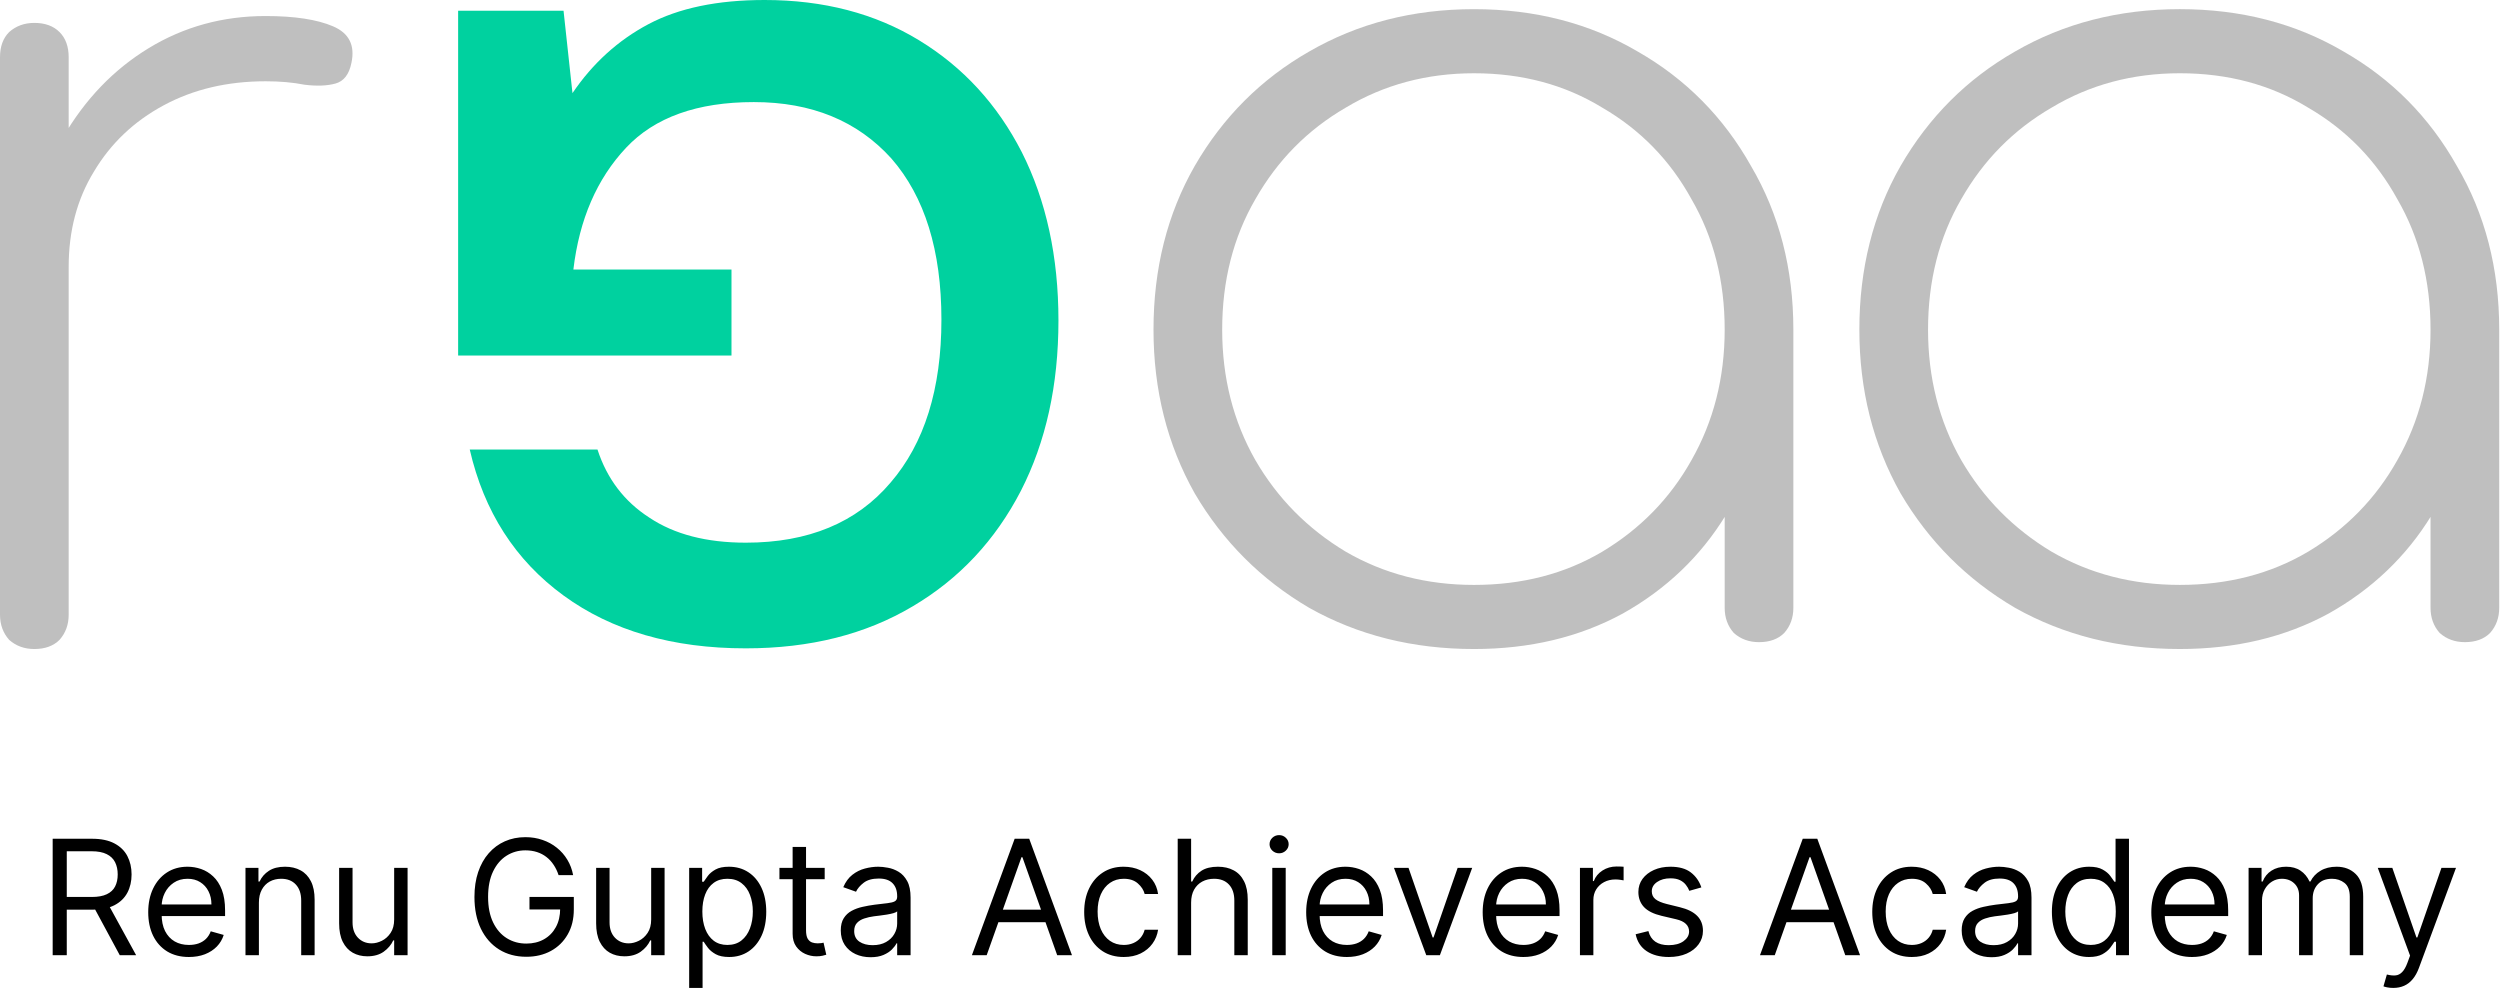
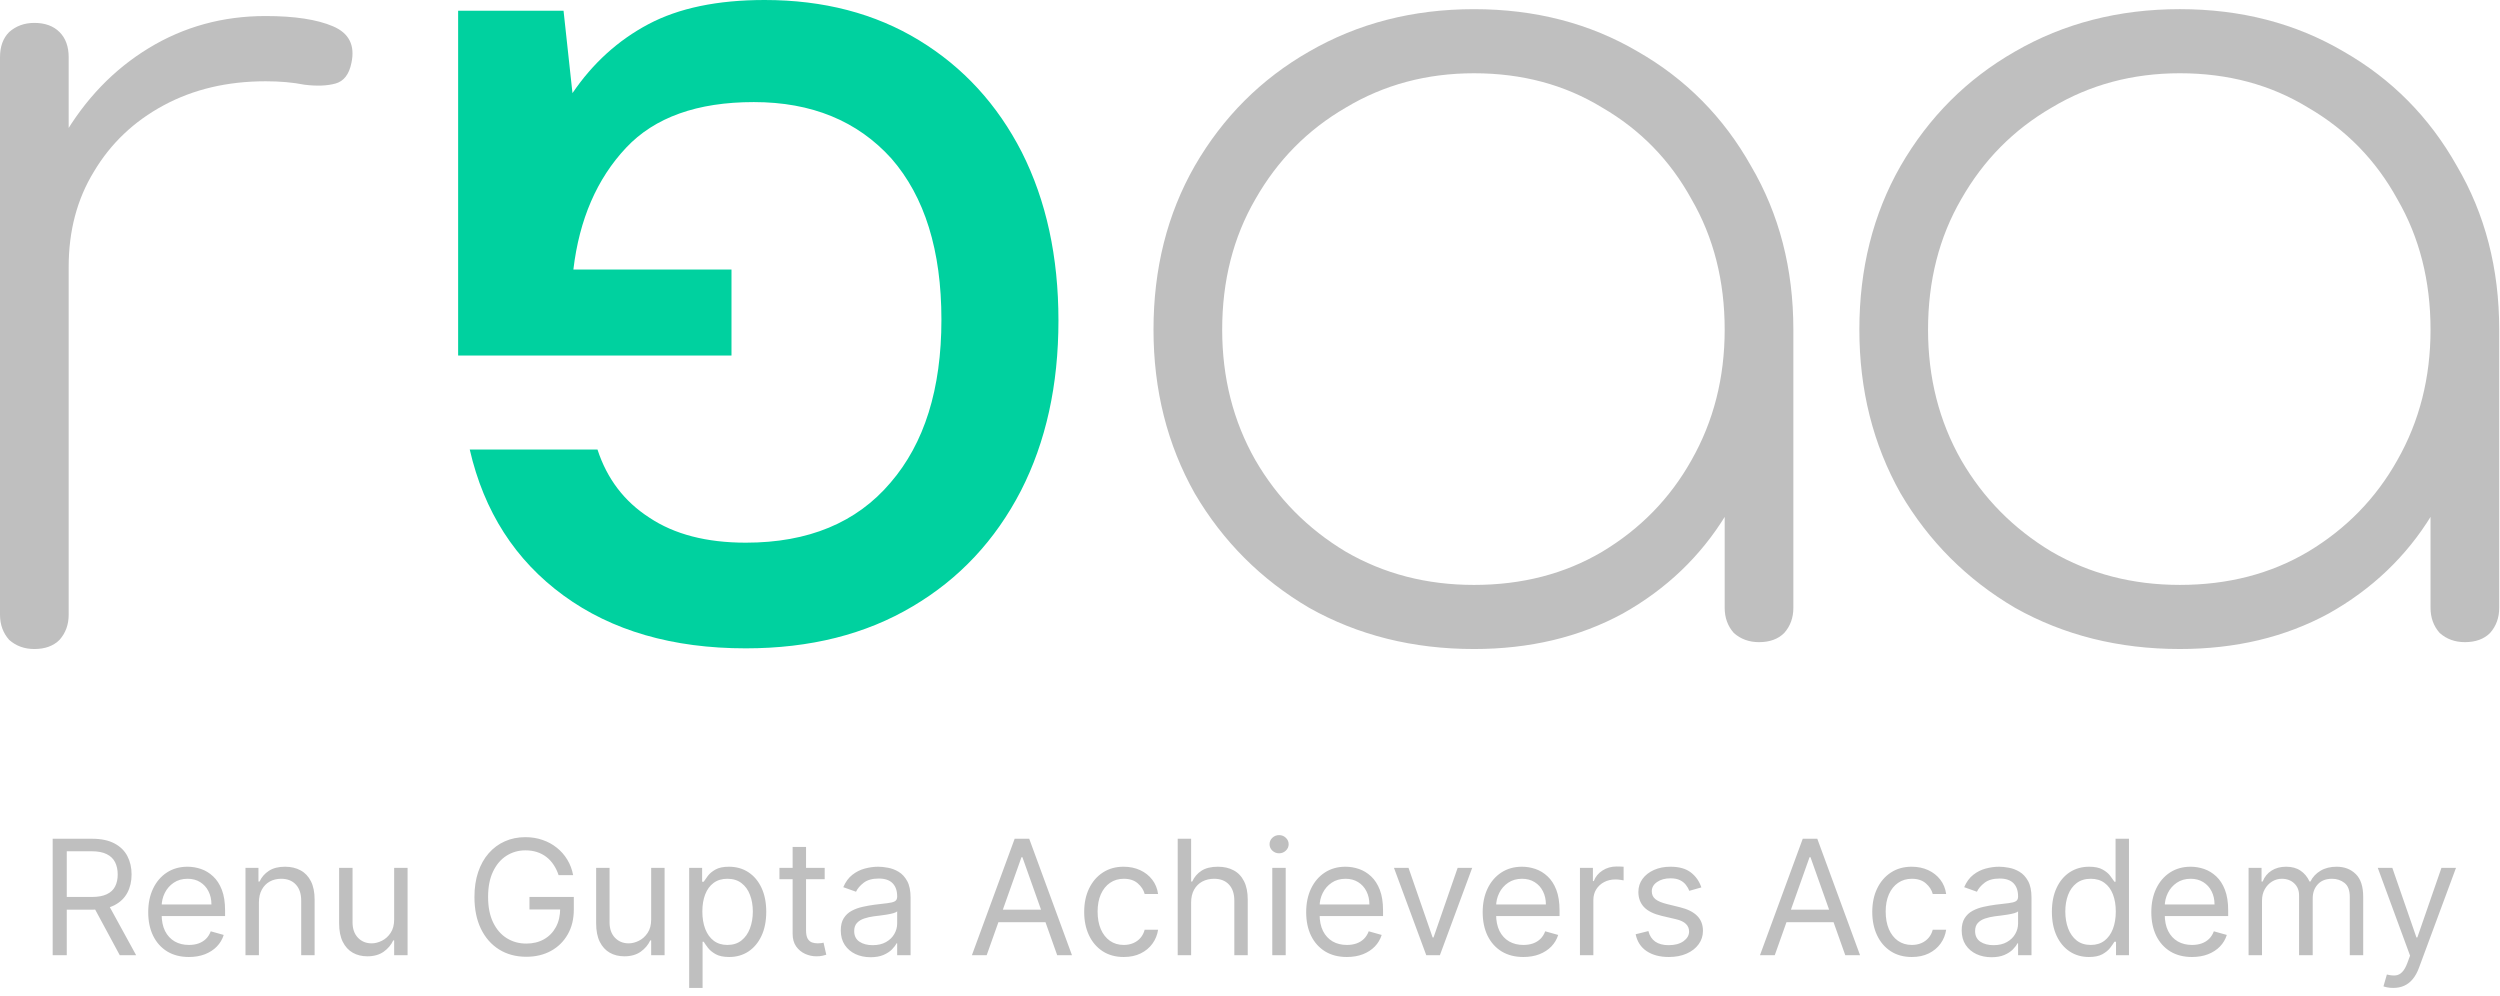
<svg xmlns="http://www.w3.org/2000/svg" width="937" height="373" viewBox="0 0 937 373" fill="none">
  <path d="M286.551 0C308.649 0 327.957 5.035 344.475 15.104C360.993 25.173 373.828 39.157 382.979 57.058C392.131 75.182 396.707 96.216 396.707 120.157C396.707 144.323 392.02 165.58 382.645 183.928C373.046 202.5 359.542 216.932 342.131 227.225C324.497 237.742 303.627 243 279.52 243C252.064 243 229.296 236.399 211.216 223.198C193.136 209.996 181.417 191.76 176.06 168.489H223.939C227.511 179.453 233.984 187.956 243.359 193.997C252.734 200.262 264.787 203.395 279.52 203.395C302.957 203.395 321.037 195.899 333.761 180.907C346.484 166.139 352.845 145.778 352.845 119.822C352.845 93.866 346.595 73.728 334.095 59.407C321.372 45.311 304.185 38.262 282.533 38.262C261.328 38.262 245.368 43.968 234.653 55.38C223.716 67.015 217.131 82.231 214.899 101.026H274.162V133.247H171.707V4.028H211.216L214.564 34.906C222.153 23.718 231.64 15.104 243.024 9.062C254.408 3.021 268.917 0 286.551 0Z" fill="#00D19F" />
  <path d="M552.457 243.253C529.576 243.253 508.984 238.105 490.679 227.809C472.661 217.227 458.36 202.926 447.778 184.908C437.482 166.603 432.333 146.154 432.333 123.559C432.333 100.678 437.482 80.229 447.778 62.21C458.36 43.906 472.661 29.605 490.679 19.309C508.984 8.727 529.576 3.436 552.457 3.436C575.338 3.436 595.787 8.727 613.806 19.309C631.824 29.605 645.982 43.906 656.278 62.21C666.86 80.229 672.151 100.678 672.151 123.559L661.426 140.72C661.426 160.168 656.564 177.615 646.84 193.059C637.401 208.503 624.531 220.802 608.229 229.954C591.926 238.82 573.336 243.253 552.457 243.253ZM552.457 219.229C570.475 219.229 586.492 215.082 600.506 206.787C614.807 198.207 625.961 186.767 633.969 172.466C642.264 157.88 646.411 141.578 646.411 123.559C646.411 105.254 642.264 88.952 633.969 74.652C625.961 60.065 614.807 48.625 600.506 40.331C586.492 31.75 570.475 27.46 552.457 27.46C534.724 27.46 518.708 31.75 504.408 40.331C490.107 48.625 478.81 60.065 470.516 74.652C462.221 88.952 458.074 105.254 458.074 123.559C458.074 141.578 462.221 157.88 470.516 172.466C478.81 186.767 490.107 198.207 504.408 206.787C518.708 215.082 534.724 219.229 552.457 219.229ZM659.281 240.679C655.563 240.679 652.417 239.535 649.843 237.247C647.555 234.673 646.411 231.527 646.411 227.809V149.3L654.562 123.559H672.151V227.809C672.151 231.527 671.007 234.673 668.719 237.247C666.431 239.535 663.285 240.679 659.281 240.679Z" fill="#BFBFBF" />
  <path d="M8.58 99.963C10.296 81.659 15.302 65.499 23.596 51.485C31.89 37.184 42.615 26.03 55.772 18.022C68.928 10.014 83.514 6.01 99.531 6.01C110.399 6.01 118.836 7.297 124.843 9.871C130.849 12.445 133.137 17.021 131.707 23.599C130.849 27.889 128.847 30.463 125.701 31.321C122.555 32.179 118.693 32.322 114.117 31.75C109.827 30.892 104.965 30.463 99.531 30.463C85.231 30.463 72.503 33.466 61.349 39.472C50.194 45.479 41.471 53.773 35.179 64.355C28.887 74.652 25.741 86.521 25.741 99.963H8.58ZM12.87 243.253C9.152 243.253 6.006 242.109 3.432 239.821C1.144 237.247 0 234.101 0 230.383V21.454C0 17.45 1.144 14.304 3.432 12.016C6.006 9.728 9.152 8.584 12.87 8.584C16.875 8.584 20.021 9.728 22.309 12.016C24.597 14.304 25.741 17.45 25.741 21.454V230.383C25.741 234.101 24.597 237.247 22.309 239.821C20.021 242.109 16.875 243.253 12.87 243.253Z" fill="#BFBFBF" />
  <path d="M817.013 243.25C794.132 243.25 773.54 238.102 755.235 227.806C737.217 217.223 722.917 202.923 712.334 184.904C702.038 166.6 696.89 146.15 696.89 123.556C696.89 100.675 702.038 80.225 712.334 62.207C722.917 43.902 737.217 29.602 755.235 19.306C773.54 8.723 794.132 3.432 817.013 3.432C839.893 3.432 860.343 8.723 878.362 19.306C896.38 29.602 910.537 43.902 920.833 62.207C931.416 80.225 936.707 100.675 936.707 123.556L925.982 140.716C925.982 160.165 921.12 177.611 911.395 193.056C901.957 208.5 889.087 220.798 872.784 229.951C856.482 238.817 837.891 243.25 817.013 243.25ZM817.013 219.225C835.031 219.225 851.048 215.078 865.062 206.784C879.362 198.204 890.517 186.763 898.525 172.463C906.819 157.877 910.966 141.574 910.966 123.556C910.966 105.251 906.819 88.949 898.525 74.648C890.517 60.062 879.362 48.621 865.062 40.327C851.048 31.747 835.031 27.457 817.013 27.457C799.28 27.457 783.264 31.747 768.964 40.327C754.663 48.621 743.366 60.062 735.072 74.648C726.778 88.949 722.631 105.251 722.631 123.556C722.631 141.574 726.778 157.877 735.072 172.463C743.366 186.763 754.663 198.204 768.964 206.784C783.264 215.078 799.28 219.225 817.013 219.225ZM923.837 240.676C920.119 240.676 916.973 239.532 914.398 237.244C912.11 234.67 910.966 231.524 910.966 227.806V149.296L919.117 123.556H936.707V227.806C936.707 231.524 935.563 234.67 933.275 237.244C930.987 239.532 927.841 240.676 923.837 240.676Z" fill="#BFBFBF" />
-   <path d="M19.741 358V314.364H34.485C37.895 314.364 40.693 314.946 42.88 316.111C45.068 317.261 46.687 318.845 47.738 320.862C48.789 322.879 49.315 325.173 49.315 327.744C49.315 330.315 48.789 332.595 47.738 334.584C46.687 336.572 45.075 338.135 42.902 339.271C40.728 340.393 37.951 340.955 34.571 340.955H22.639V336.182H34.4C36.73 336.182 38.605 335.841 40.025 335.159C41.46 334.477 42.497 333.511 43.136 332.261C43.789 330.997 44.116 329.491 44.116 327.744C44.116 325.997 43.789 324.47 43.136 323.163C42.483 321.857 41.439 320.848 40.004 320.138C38.569 319.413 36.673 319.051 34.315 319.051H25.025V358H19.741ZM40.281 338.398L51.02 358H44.883L34.315 338.398H40.281ZM70.808 358.682C67.655 358.682 64.935 357.986 62.648 356.594C60.375 355.188 58.621 353.227 57.385 350.713C56.163 348.185 55.553 345.244 55.553 341.892C55.553 338.54 56.163 335.585 57.385 333.028C58.621 330.457 60.34 328.455 62.541 327.02C64.757 325.571 67.342 324.847 70.297 324.847C72.001 324.847 73.685 325.131 75.347 325.699C77.008 326.267 78.521 327.19 79.885 328.469C81.249 329.733 82.335 331.409 83.145 333.497C83.954 335.585 84.359 338.156 84.359 341.21V343.341H59.132V338.994H79.246C79.246 337.148 78.876 335.5 78.138 334.051C77.413 332.602 76.376 331.459 75.027 330.621C73.692 329.783 72.115 329.364 70.297 329.364C68.294 329.364 66.561 329.861 65.098 330.855C63.649 331.835 62.534 333.114 61.753 334.69C60.972 336.267 60.581 337.957 60.581 339.761V342.659C60.581 345.131 61.007 347.226 61.859 348.945C62.726 350.649 63.926 351.949 65.46 352.844C66.994 353.724 68.777 354.165 70.808 354.165C72.129 354.165 73.322 353.98 74.388 353.611C75.467 353.227 76.398 352.659 77.179 351.906C77.96 351.139 78.564 350.187 78.99 349.051L83.848 350.415C83.337 352.062 82.477 353.511 81.27 354.761C80.062 355.997 78.571 356.963 76.796 357.659C75.02 358.341 73.024 358.682 70.808 358.682ZM97.037 338.312V358H92.008V325.273H96.867V330.386H97.293C98.06 328.724 99.224 327.389 100.787 326.381C102.349 325.358 104.366 324.847 106.838 324.847C109.054 324.847 110.993 325.301 112.655 326.21C114.317 327.105 115.609 328.469 116.533 330.301C117.456 332.119 117.918 334.42 117.918 337.205V358H112.889V337.545C112.889 334.974 112.222 332.972 110.886 331.537C109.551 330.088 107.719 329.364 105.389 329.364C103.784 329.364 102.349 329.712 101.085 330.408C99.835 331.104 98.848 332.119 98.124 333.455C97.399 334.79 97.037 336.409 97.037 338.312ZM147.731 344.619V325.273H152.76V358H147.731V352.46H147.39C146.623 354.122 145.43 355.536 143.811 356.7C142.191 357.851 140.146 358.426 137.674 358.426C135.629 358.426 133.811 357.979 132.22 357.084C130.629 356.175 129.379 354.811 128.47 352.993C127.561 351.161 127.106 348.852 127.106 346.068V325.273H132.135V345.727C132.135 348.114 132.802 350.017 134.137 351.438C135.487 352.858 137.206 353.568 139.294 353.568C140.544 353.568 141.815 353.249 143.108 352.609C144.414 351.97 145.508 350.99 146.389 349.669C147.284 348.348 147.731 346.665 147.731 344.619ZM209.356 328C208.887 326.565 208.269 325.28 207.502 324.143C206.749 322.993 205.847 322.013 204.796 321.203C203.759 320.393 202.58 319.776 201.259 319.349C199.938 318.923 198.489 318.71 196.913 318.71C194.327 318.71 191.977 319.378 189.86 320.713C187.744 322.048 186.06 324.016 184.81 326.615C183.56 329.214 182.935 332.403 182.935 336.182C182.935 339.96 183.567 343.149 184.832 345.749C186.096 348.348 187.808 350.315 189.967 351.651C192.126 352.986 194.555 353.653 197.254 353.653C199.754 353.653 201.955 353.121 203.859 352.055C205.776 350.976 207.268 349.456 208.333 347.496C209.413 345.521 209.952 343.199 209.952 340.528L211.572 340.869H198.447V336.182H215.066V340.869C215.066 344.463 214.299 347.588 212.765 350.244C211.245 352.901 209.143 354.96 206.458 356.423C203.788 357.872 200.719 358.597 197.254 358.597C193.39 358.597 189.995 357.688 187.069 355.869C184.157 354.051 181.884 351.466 180.251 348.114C178.631 344.761 177.822 340.784 177.822 336.182C177.822 332.73 178.283 329.626 179.207 326.871C180.144 324.101 181.465 321.743 183.17 319.797C184.874 317.851 186.891 316.359 189.221 315.322C191.55 314.286 194.114 313.767 196.913 313.767C199.214 313.767 201.359 314.115 203.347 314.811C205.35 315.493 207.133 316.466 208.695 317.73C210.272 318.98 211.586 320.479 212.637 322.226C213.688 323.959 214.413 325.884 214.81 328H209.356ZM244.059 344.619V325.273H249.088V358H244.059V352.46H243.718C242.951 354.122 241.758 355.536 240.139 356.7C238.52 357.851 236.474 358.426 234.002 358.426C231.957 358.426 230.139 357.979 228.548 357.084C226.957 356.175 225.707 354.811 224.798 352.993C223.889 351.161 223.434 348.852 223.434 346.068V325.273H228.463V345.727C228.463 348.114 229.13 350.017 230.466 351.438C231.815 352.858 233.534 353.568 235.622 353.568C236.872 353.568 238.143 353.249 239.436 352.609C240.743 351.97 241.836 350.99 242.717 349.669C243.612 348.348 244.059 346.665 244.059 344.619ZM258.298 370.273V325.273H263.156V330.472H263.752C264.121 329.903 264.633 329.179 265.286 328.298C265.954 327.403 266.906 326.608 268.141 325.912C269.391 325.202 271.082 324.847 273.212 324.847C275.968 324.847 278.397 325.536 280.499 326.913C282.602 328.291 284.242 330.244 285.421 332.773C286.6 335.301 287.19 338.284 287.19 341.722C287.19 345.188 286.6 348.192 285.421 350.734C284.242 353.263 282.609 355.223 280.521 356.615C278.433 357.993 276.025 358.682 273.298 358.682C271.195 358.682 269.512 358.334 268.248 357.638C266.984 356.928 266.011 356.125 265.329 355.23C264.647 354.321 264.121 353.568 263.752 352.972H263.326V370.273H258.298ZM263.241 341.636C263.241 344.108 263.603 346.288 264.327 348.178C265.052 350.053 266.11 351.523 267.502 352.588C268.894 353.639 270.599 354.165 272.616 354.165C274.718 354.165 276.472 353.611 277.879 352.503C279.299 351.381 280.364 349.875 281.075 347.986C281.799 346.082 282.161 343.966 282.161 341.636C282.161 339.335 281.806 337.261 281.096 335.415C280.4 333.554 279.342 332.084 277.921 331.004C276.515 329.911 274.746 329.364 272.616 329.364C270.57 329.364 268.852 329.882 267.46 330.919C266.067 331.942 265.016 333.376 264.306 335.223C263.596 337.055 263.241 339.193 263.241 341.636ZM309.093 325.273V329.534H292.133V325.273H309.093ZM297.076 317.432H302.104V348.625C302.104 350.045 302.31 351.111 302.722 351.821C303.148 352.517 303.688 352.986 304.342 353.227C305.009 353.455 305.712 353.568 306.451 353.568C307.005 353.568 307.46 353.54 307.815 353.483C308.17 353.412 308.454 353.355 308.667 353.312L309.69 357.83C309.349 357.957 308.873 358.085 308.262 358.213C307.651 358.355 306.877 358.426 305.94 358.426C304.519 358.426 303.127 358.121 301.763 357.51C300.414 356.899 299.292 355.969 298.397 354.719C297.516 353.469 297.076 351.892 297.076 349.989V317.432ZM326.288 358.767C324.214 358.767 322.332 358.376 320.641 357.595C318.951 356.8 317.609 355.656 316.614 354.165C315.62 352.659 315.123 350.841 315.123 348.71C315.123 346.835 315.492 345.315 316.231 344.151C316.969 342.972 317.957 342.048 319.192 341.381C320.428 340.713 321.792 340.216 323.283 339.889C324.789 339.548 326.302 339.278 327.822 339.08C329.81 338.824 331.423 338.632 332.658 338.504C333.908 338.362 334.817 338.128 335.386 337.801C335.968 337.474 336.259 336.906 336.259 336.097V335.926C336.259 333.824 335.684 332.19 334.533 331.026C333.397 329.861 331.671 329.278 329.356 329.278C326.955 329.278 325.073 329.804 323.71 330.855C322.346 331.906 321.387 333.028 320.833 334.222L316.06 332.517C316.913 330.528 318.049 328.98 319.469 327.872C320.904 326.75 322.467 325.969 324.157 325.528C325.862 325.074 327.538 324.847 329.185 324.847C330.237 324.847 331.444 324.974 332.808 325.23C334.185 325.472 335.513 325.976 336.792 326.743C338.085 327.51 339.157 328.668 340.009 330.216C340.862 331.764 341.288 333.838 341.288 336.438V358H336.259V353.568H336.004C335.663 354.278 335.094 355.038 334.299 355.848C333.504 356.658 332.445 357.347 331.124 357.915C329.803 358.483 328.191 358.767 326.288 358.767ZM327.055 354.25C329.043 354.25 330.719 353.859 332.083 353.078C333.461 352.297 334.498 351.288 335.194 350.053C335.904 348.817 336.259 347.517 336.259 346.153V341.551C336.046 341.807 335.577 342.041 334.853 342.254C334.143 342.453 333.319 342.631 332.381 342.787C331.458 342.929 330.556 343.057 329.675 343.17C328.809 343.27 328.106 343.355 327.566 343.426C326.259 343.597 325.038 343.874 323.901 344.257C322.779 344.626 321.87 345.187 321.174 345.94C320.492 346.679 320.151 347.687 320.151 348.966C320.151 350.713 320.798 352.034 322.09 352.929C323.397 353.81 325.052 354.25 327.055 354.25ZM369.812 358H364.272L380.295 314.364H385.75L401.772 358H396.233L383.193 321.267H382.852L369.812 358ZM371.858 340.955H394.187V345.642H371.858V340.955ZM421.183 358.682C418.115 358.682 415.473 357.957 413.257 356.509C411.041 355.06 409.336 353.064 408.143 350.521C406.95 347.979 406.353 345.074 406.353 341.807C406.353 338.483 406.964 335.55 408.186 333.007C409.422 330.45 411.14 328.455 413.342 327.02C415.558 325.571 418.143 324.847 421.098 324.847C423.399 324.847 425.473 325.273 427.319 326.125C429.166 326.977 430.679 328.17 431.858 329.705C433.037 331.239 433.768 333.028 434.052 335.074H429.024C428.64 333.582 427.788 332.261 426.467 331.111C425.16 329.946 423.399 329.364 421.183 329.364C419.223 329.364 417.504 329.875 416.027 330.898C414.564 331.906 413.42 333.334 412.596 335.18C411.787 337.013 411.382 339.165 411.382 341.636C411.382 344.165 411.779 346.366 412.575 348.241C413.385 350.116 414.521 351.572 415.984 352.609C417.461 353.646 419.194 354.165 421.183 354.165C422.49 354.165 423.676 353.938 424.741 353.483C425.806 353.028 426.708 352.375 427.447 351.523C428.186 350.67 428.711 349.648 429.024 348.455H434.052C433.768 350.386 433.065 352.126 431.943 353.675C430.835 355.209 429.365 356.43 427.532 357.339C425.714 358.234 423.598 358.682 421.183 358.682ZM446.431 338.312V358H441.403V314.364H446.431V330.386H446.858C447.625 328.696 448.775 327.354 450.309 326.359C451.858 325.351 453.917 324.847 456.488 324.847C458.718 324.847 460.672 325.294 462.348 326.189C464.024 327.07 465.324 328.426 466.247 330.259C467.184 332.077 467.653 334.392 467.653 337.205V358H462.625V337.545C462.625 334.946 461.95 332.936 460.6 331.516C459.265 330.081 457.412 329.364 455.039 329.364C453.392 329.364 451.914 329.712 450.608 330.408C449.315 331.104 448.292 332.119 447.539 333.455C446.801 334.79 446.431 336.409 446.431 338.312ZM476.852 358V325.273H481.881V358H476.852ZM479.409 319.818C478.429 319.818 477.584 319.484 476.874 318.817C476.178 318.149 475.83 317.347 475.83 316.409C475.83 315.472 476.178 314.669 476.874 314.001C477.584 313.334 478.429 313 479.409 313C480.389 313 481.227 313.334 481.923 314.001C482.634 314.669 482.989 315.472 482.989 316.409C482.989 317.347 482.634 318.149 481.923 318.817C481.227 319.484 480.389 319.818 479.409 319.818ZM504.812 358.682C501.659 358.682 498.939 357.986 496.652 356.594C494.379 355.188 492.625 353.227 491.389 350.713C490.167 348.185 489.556 345.244 489.556 341.892C489.556 338.54 490.167 335.585 491.389 333.028C492.625 330.457 494.343 328.455 496.545 327.02C498.761 325.571 501.346 324.847 504.301 324.847C506.005 324.847 507.689 325.131 509.35 325.699C511.012 326.267 512.525 327.19 513.889 328.469C515.252 329.733 516.339 331.409 517.149 333.497C517.958 335.585 518.363 338.156 518.363 341.21V343.341H493.136V338.994H513.25C513.25 337.148 512.88 335.5 512.142 334.051C511.417 332.602 510.38 331.459 509.031 330.621C507.696 329.783 506.119 329.364 504.301 329.364C502.298 329.364 500.565 329.861 499.102 330.855C497.653 331.835 496.538 333.114 495.757 334.69C494.975 336.267 494.585 337.957 494.585 339.761V342.659C494.585 345.131 495.011 347.226 495.863 348.945C496.73 350.649 497.93 351.949 499.464 352.844C500.998 353.724 502.781 354.165 504.812 354.165C506.133 354.165 507.326 353.98 508.392 353.611C509.471 353.227 510.402 352.659 511.183 351.906C511.964 351.139 512.568 350.187 512.994 349.051L517.852 350.415C517.341 352.062 516.481 353.511 515.274 354.761C514.066 355.997 512.575 356.963 510.799 357.659C509.024 358.341 507.028 358.682 504.812 358.682ZM551.778 325.273L539.675 358H534.562L522.46 325.273H527.914L536.948 351.352H537.289L546.323 325.273H551.778ZM570.964 358.682C567.811 358.682 565.091 357.986 562.804 356.594C560.531 355.188 558.777 353.227 557.541 350.713C556.32 348.185 555.709 345.244 555.709 341.892C555.709 338.54 556.32 335.585 557.541 333.028C558.777 330.457 560.496 328.455 562.697 327.02C564.913 325.571 567.499 324.847 570.453 324.847C572.158 324.847 573.841 325.131 575.503 325.699C577.165 326.267 578.678 327.19 580.041 328.469C581.405 329.733 582.491 331.409 583.301 333.497C584.111 335.585 584.516 338.156 584.516 341.21V343.341H559.288V338.994H579.402C579.402 337.148 579.033 335.5 578.294 334.051C577.57 332.602 576.533 331.459 575.183 330.621C573.848 329.783 572.271 329.364 570.453 329.364C568.45 329.364 566.717 329.861 565.254 330.855C563.805 331.835 562.69 333.114 561.909 334.69C561.128 336.267 560.737 337.957 560.737 339.761V342.659C560.737 345.131 561.163 347.226 562.016 348.945C562.882 350.649 564.082 351.949 565.616 352.844C567.151 353.724 568.933 354.165 570.964 354.165C572.286 354.165 573.479 353.98 574.544 353.611C575.624 353.227 576.554 352.659 577.335 351.906C578.116 351.139 578.72 350.187 579.146 349.051L584.004 350.415C583.493 352.062 582.634 353.511 581.426 354.761C580.219 355.997 578.727 356.963 576.952 357.659C575.176 358.341 573.18 358.682 570.964 358.682ZM592.165 358V325.273H597.023V330.216H597.364C597.96 328.597 599.04 327.283 600.602 326.274C602.165 325.266 603.926 324.761 605.886 324.761C606.256 324.761 606.717 324.768 607.271 324.783C607.825 324.797 608.244 324.818 608.528 324.847V329.96C608.358 329.918 607.967 329.854 607.357 329.768C606.76 329.669 606.128 329.619 605.46 329.619C603.869 329.619 602.449 329.953 601.199 330.621C599.963 331.274 598.983 332.183 598.259 333.348C597.548 334.499 597.193 335.812 597.193 337.29V358H592.165ZM637.671 332.602L633.154 333.881C632.87 333.128 632.451 332.396 631.897 331.686C631.357 330.962 630.618 330.365 629.681 329.896C628.743 329.428 627.543 329.193 626.08 329.193C624.077 329.193 622.408 329.655 621.073 330.578C619.752 331.487 619.091 332.645 619.091 334.051C619.091 335.301 619.546 336.288 620.455 337.013C621.364 337.737 622.784 338.341 624.716 338.824L629.574 340.017C632.5 340.727 634.681 341.814 636.115 343.277C637.55 344.726 638.267 346.594 638.267 348.881C638.267 350.756 637.728 352.432 636.648 353.909C635.583 355.386 634.091 356.551 632.174 357.403C630.256 358.256 628.026 358.682 625.483 358.682C622.145 358.682 619.382 357.957 617.195 356.509C615.007 355.06 613.623 352.943 613.04 350.159L617.813 348.966C618.267 350.727 619.127 352.048 620.391 352.929C621.669 353.81 623.338 354.25 625.398 354.25C627.742 354.25 629.603 353.753 630.98 352.759C632.373 351.75 633.069 350.543 633.069 349.136C633.069 348 632.671 347.048 631.875 346.281C631.08 345.5 629.858 344.918 628.211 344.534L622.756 343.256C619.759 342.545 617.557 341.445 616.151 339.953C614.759 338.447 614.063 336.565 614.063 334.307C614.063 332.46 614.581 330.827 615.618 329.406C616.669 327.986 618.097 326.871 619.901 326.061C621.719 325.251 623.779 324.847 626.08 324.847C629.319 324.847 631.861 325.557 633.708 326.977C635.569 328.398 636.89 330.273 637.671 332.602ZM665.183 358H659.643L675.666 314.364H681.121L697.143 358H691.604L678.564 321.267H678.223L665.183 358ZM667.229 340.955H689.558V345.642H667.229V340.955ZM716.554 358.682C713.486 358.682 710.844 357.957 708.628 356.509C706.412 355.06 704.707 353.064 703.514 350.521C702.321 347.979 701.724 345.074 701.724 341.807C701.724 338.483 702.335 335.55 703.557 333.007C704.793 330.45 706.511 328.455 708.713 327.02C710.929 325.571 713.514 324.847 716.469 324.847C718.77 324.847 720.844 325.273 722.69 326.125C724.537 326.977 726.05 328.17 727.229 329.705C728.408 331.239 729.139 333.028 729.423 335.074H724.395C724.011 333.582 723.159 332.261 721.838 331.111C720.531 329.946 718.77 329.364 716.554 329.364C714.594 329.364 712.875 329.875 711.398 330.898C709.935 331.906 708.791 333.334 707.967 335.18C707.158 337.013 706.753 339.165 706.753 341.636C706.753 344.165 707.151 346.366 707.946 348.241C708.756 350.116 709.892 351.572 711.355 352.609C712.832 353.646 714.565 354.165 716.554 354.165C717.861 354.165 719.047 353.938 720.112 353.483C721.178 353.028 722.08 352.375 722.818 351.523C723.557 350.67 724.082 349.648 724.395 348.455H729.423C729.139 350.386 728.436 352.126 727.314 353.675C726.206 355.209 724.736 356.43 722.903 357.339C721.085 358.234 718.969 358.682 716.554 358.682ZM746.405 358.767C744.331 358.767 742.449 358.376 740.759 357.595C739.068 356.8 737.726 355.656 736.732 354.165C735.737 352.659 735.24 350.841 735.24 348.71C735.24 346.835 735.609 345.315 736.348 344.151C737.087 342.972 738.074 342.048 739.31 341.381C740.545 340.713 741.909 340.216 743.401 339.889C744.906 339.548 746.419 339.278 747.939 339.08C749.928 338.824 751.54 338.632 752.776 338.504C754.026 338.362 754.935 338.128 755.503 337.801C756.085 337.474 756.376 336.906 756.376 336.097V335.926C756.376 333.824 755.801 332.19 754.651 331.026C753.514 329.861 751.788 329.278 749.473 329.278C747.072 329.278 745.19 329.804 743.827 330.855C742.463 331.906 741.504 333.028 740.95 334.222L736.178 332.517C737.03 330.528 738.166 328.98 739.587 327.872C741.021 326.75 742.584 325.969 744.274 325.528C745.979 325.074 747.655 324.847 749.303 324.847C750.354 324.847 751.561 324.974 752.925 325.23C754.303 325.472 755.631 325.976 756.909 326.743C758.202 327.51 759.274 328.668 760.126 330.216C760.979 331.764 761.405 333.838 761.405 336.438V358H756.376V353.568H756.121C755.78 354.278 755.212 355.038 754.416 355.848C753.621 356.658 752.563 357.347 751.241 357.915C749.92 358.483 748.308 358.767 746.405 358.767ZM747.172 354.25C749.161 354.25 750.837 353.859 752.2 353.078C753.578 352.297 754.615 351.288 755.311 350.053C756.021 348.817 756.376 347.517 756.376 346.153V341.551C756.163 341.807 755.695 342.041 754.97 342.254C754.26 342.453 753.436 342.631 752.499 342.787C751.575 342.929 750.673 343.057 749.793 343.17C748.926 343.27 748.223 343.355 747.683 343.426C746.376 343.597 745.155 343.874 744.018 344.257C742.896 344.626 741.987 345.187 741.291 345.94C740.609 346.679 740.268 347.687 740.268 348.966C740.268 350.713 740.915 352.034 742.207 352.929C743.514 353.81 745.169 354.25 747.172 354.25ZM782.941 358.682C780.213 358.682 777.806 357.993 775.718 356.615C773.63 355.223 771.996 353.263 770.817 350.734C769.638 348.192 769.049 345.188 769.049 341.722C769.049 338.284 769.638 335.301 770.817 332.773C771.996 330.244 773.637 328.291 775.739 326.913C777.841 325.536 780.27 324.847 783.026 324.847C785.157 324.847 786.84 325.202 788.076 325.912C789.326 326.608 790.277 327.403 790.931 328.298C791.598 329.179 792.117 329.903 792.486 330.472H792.912V314.364H797.941V358H793.083V352.972H792.486C792.117 353.568 791.591 354.321 790.909 355.23C790.228 356.125 789.255 356.928 787.99 357.638C786.726 358.334 785.043 358.682 782.941 358.682ZM783.623 354.165C785.64 354.165 787.344 353.639 788.736 352.588C790.128 351.523 791.186 350.053 791.911 348.178C792.635 346.288 792.998 344.108 792.998 341.636C792.998 339.193 792.642 337.055 791.932 335.223C791.222 333.376 790.171 331.942 788.779 330.919C787.387 329.882 785.668 329.364 783.623 329.364C781.492 329.364 779.716 329.911 778.296 331.004C776.89 332.084 775.831 333.554 775.121 335.415C774.425 337.261 774.077 339.335 774.077 341.636C774.077 343.966 774.432 346.082 775.142 347.986C775.867 349.875 776.932 351.381 778.338 352.503C779.759 353.611 781.52 354.165 783.623 354.165ZM821.57 358.682C818.417 358.682 815.696 357.986 813.409 356.594C811.137 355.188 809.382 353.227 808.147 350.713C806.925 348.185 806.314 345.244 806.314 341.892C806.314 338.54 806.925 335.585 808.147 333.028C809.382 330.457 811.101 328.455 813.303 327.02C815.519 325.571 818.104 324.847 821.059 324.847C822.763 324.847 824.446 325.131 826.108 325.699C827.77 326.267 829.283 327.19 830.647 328.469C832.01 329.733 833.097 331.409 833.907 333.497C834.716 335.585 835.121 338.156 835.121 341.21V343.341H809.894V338.994H830.007C830.007 337.148 829.638 335.5 828.9 334.051C828.175 332.602 827.138 331.459 825.789 330.621C824.453 329.783 822.877 329.364 821.059 329.364C819.056 329.364 817.323 329.861 815.86 330.855C814.411 331.835 813.296 333.114 812.515 334.69C811.733 336.267 811.343 337.957 811.343 339.761V342.659C811.343 345.131 811.769 347.226 812.621 348.945C813.488 350.649 814.688 351.949 816.222 352.844C817.756 353.724 819.539 354.165 821.57 354.165C822.891 354.165 824.084 353.98 825.15 353.611C826.229 353.227 827.159 352.659 827.941 351.906C828.722 351.139 829.326 350.187 829.752 349.051L834.61 350.415C834.098 352.062 833.239 353.511 832.032 354.761C830.824 355.997 829.333 356.963 827.557 357.659C825.782 358.341 823.786 358.682 821.57 358.682ZM842.77 358V325.273H847.628V330.386H848.054C848.736 328.639 849.837 327.283 851.357 326.317C852.877 325.337 854.702 324.847 856.833 324.847C858.992 324.847 860.789 325.337 862.223 326.317C863.672 327.283 864.801 328.639 865.611 330.386H865.952C866.79 328.696 868.047 327.354 869.723 326.359C871.4 325.351 873.409 324.847 875.753 324.847C878.679 324.847 881.073 325.763 882.934 327.595C884.794 329.413 885.725 332.247 885.725 336.097V358H880.696V336.097C880.696 333.682 880.036 331.956 878.715 330.919C877.394 329.882 875.838 329.364 874.049 329.364C871.748 329.364 869.965 330.06 868.701 331.452C867.436 332.83 866.804 334.577 866.804 336.693V358H861.691V335.585C861.691 333.724 861.087 332.226 859.88 331.089C858.672 329.939 857.117 329.364 855.213 329.364C853.907 329.364 852.685 329.712 851.549 330.408C850.426 331.104 849.517 332.07 848.821 333.305C848.14 334.527 847.799 335.94 847.799 337.545V358H842.77ZM896.985 370.273C896.133 370.273 895.373 370.202 894.706 370.06C894.038 369.932 893.576 369.804 893.321 369.676L894.599 365.244C895.821 365.557 896.9 365.67 897.838 365.585C898.775 365.5 899.606 365.081 900.331 364.328C901.069 363.589 901.744 362.389 902.355 360.727L903.292 358.17L891.19 325.273H896.645L905.679 351.352H906.02L915.054 325.273H920.508L906.616 362.773C905.991 364.463 905.217 365.862 904.294 366.97C903.37 368.092 902.298 368.923 901.076 369.463C899.869 370.003 898.505 370.273 896.985 370.273Z" fill="black" />
+   <path d="M19.741 358V314.364H34.485C37.895 314.364 40.693 314.946 42.88 316.111C45.068 317.261 46.687 318.845 47.738 320.862C48.789 322.879 49.315 325.173 49.315 327.744C49.315 330.315 48.789 332.595 47.738 334.584C46.687 336.572 45.075 338.135 42.902 339.271C40.728 340.393 37.951 340.955 34.571 340.955H22.639V336.182H34.4C36.73 336.182 38.605 335.841 40.025 335.159C41.46 334.477 42.497 333.511 43.136 332.261C43.789 330.997 44.116 329.491 44.116 327.744C44.116 325.997 43.789 324.47 43.136 323.163C42.483 321.857 41.439 320.848 40.004 320.138C38.569 319.413 36.673 319.051 34.315 319.051H25.025V358H19.741ZM40.281 338.398L51.02 358H44.883L34.315 338.398H40.281ZM70.808 358.682C67.655 358.682 64.935 357.986 62.648 356.594C60.375 355.188 58.621 353.227 57.385 350.713C56.163 348.185 55.553 345.244 55.553 341.892C55.553 338.54 56.163 335.585 57.385 333.028C58.621 330.457 60.34 328.455 62.541 327.02C64.757 325.571 67.342 324.847 70.297 324.847C72.001 324.847 73.685 325.131 75.347 325.699C77.008 326.267 78.521 327.19 79.885 328.469C81.249 329.733 82.335 331.409 83.145 333.497C83.954 335.585 84.359 338.156 84.359 341.21V343.341H59.132V338.994H79.246C79.246 337.148 78.876 335.5 78.138 334.051C77.413 332.602 76.376 331.459 75.027 330.621C73.692 329.783 72.115 329.364 70.297 329.364C68.294 329.364 66.561 329.861 65.098 330.855C63.649 331.835 62.534 333.114 61.753 334.69C60.972 336.267 60.581 337.957 60.581 339.761V342.659C60.581 345.131 61.007 347.226 61.859 348.945C62.726 350.649 63.926 351.949 65.46 352.844C66.994 353.724 68.777 354.165 70.808 354.165C72.129 354.165 73.322 353.98 74.388 353.611C75.467 353.227 76.398 352.659 77.179 351.906C77.96 351.139 78.564 350.187 78.99 349.051L83.848 350.415C83.337 352.062 82.477 353.511 81.27 354.761C80.062 355.997 78.571 356.963 76.796 357.659C75.02 358.341 73.024 358.682 70.808 358.682ZM97.037 338.312V358H92.008V325.273H96.867V330.386H97.293C98.06 328.724 99.224 327.389 100.787 326.381C102.349 325.358 104.366 324.847 106.838 324.847C109.054 324.847 110.993 325.301 112.655 326.21C114.317 327.105 115.609 328.469 116.533 330.301C117.456 332.119 117.918 334.42 117.918 337.205V358H112.889V337.545C112.889 334.974 112.222 332.972 110.886 331.537C109.551 330.088 107.719 329.364 105.389 329.364C103.784 329.364 102.349 329.712 101.085 330.408C99.835 331.104 98.848 332.119 98.124 333.455C97.399 334.79 97.037 336.409 97.037 338.312ZM147.731 344.619V325.273H152.76V358H147.731V352.46H147.39C146.623 354.122 145.43 355.536 143.811 356.7C142.191 357.851 140.146 358.426 137.674 358.426C135.629 358.426 133.811 357.979 132.22 357.084C130.629 356.175 129.379 354.811 128.47 352.993C127.561 351.161 127.106 348.852 127.106 346.068V325.273H132.135V345.727C132.135 348.114 132.802 350.017 134.137 351.438C135.487 352.858 137.206 353.568 139.294 353.568C140.544 353.568 141.815 353.249 143.108 352.609C144.414 351.97 145.508 350.99 146.389 349.669C147.284 348.348 147.731 346.665 147.731 344.619ZM209.356 328C208.887 326.565 208.269 325.28 207.502 324.143C206.749 322.993 205.847 322.013 204.796 321.203C203.759 320.393 202.58 319.776 201.259 319.349C199.938 318.923 198.489 318.71 196.913 318.71C194.327 318.71 191.977 319.378 189.86 320.713C187.744 322.048 186.06 324.016 184.81 326.615C183.56 329.214 182.935 332.403 182.935 336.182C182.935 339.96 183.567 343.149 184.832 345.749C186.096 348.348 187.808 350.315 189.967 351.651C192.126 352.986 194.555 353.653 197.254 353.653C199.754 353.653 201.955 353.121 203.859 352.055C205.776 350.976 207.268 349.456 208.333 347.496C209.413 345.521 209.952 343.199 209.952 340.528L211.572 340.869H198.447V336.182H215.066V340.869C215.066 344.463 214.299 347.588 212.765 350.244C211.245 352.901 209.143 354.96 206.458 356.423C203.788 357.872 200.719 358.597 197.254 358.597C193.39 358.597 189.995 357.688 187.069 355.869C184.157 354.051 181.884 351.466 180.251 348.114C178.631 344.761 177.822 340.784 177.822 336.182C177.822 332.73 178.283 329.626 179.207 326.871C180.144 324.101 181.465 321.743 183.17 319.797C184.874 317.851 186.891 316.359 189.221 315.322C191.55 314.286 194.114 313.767 196.913 313.767C199.214 313.767 201.359 314.115 203.347 314.811C205.35 315.493 207.133 316.466 208.695 317.73C210.272 318.98 211.586 320.479 212.637 322.226C213.688 323.959 214.413 325.884 214.81 328H209.356ZM244.059 344.619V325.273H249.088V358H244.059V352.46H243.718C242.951 354.122 241.758 355.536 240.139 356.7C238.52 357.851 236.474 358.426 234.002 358.426C231.957 358.426 230.139 357.979 228.548 357.084C226.957 356.175 225.707 354.811 224.798 352.993C223.889 351.161 223.434 348.852 223.434 346.068V325.273H228.463V345.727C228.463 348.114 229.13 350.017 230.466 351.438C231.815 352.858 233.534 353.568 235.622 353.568C236.872 353.568 238.143 353.249 239.436 352.609C240.743 351.97 241.836 350.99 242.717 349.669C243.612 348.348 244.059 346.665 244.059 344.619ZM258.298 370.273V325.273H263.156V330.472H263.752C264.121 329.903 264.633 329.179 265.286 328.298C265.954 327.403 266.906 326.608 268.141 325.912C269.391 325.202 271.082 324.847 273.212 324.847C275.968 324.847 278.397 325.536 280.499 326.913C282.602 328.291 284.242 330.244 285.421 332.773C286.6 335.301 287.19 338.284 287.19 341.722C287.19 345.188 286.6 348.192 285.421 350.734C284.242 353.263 282.609 355.223 280.521 356.615C278.433 357.993 276.025 358.682 273.298 358.682C271.195 358.682 269.512 358.334 268.248 357.638C266.984 356.928 266.011 356.125 265.329 355.23C264.647 354.321 264.121 353.568 263.752 352.972H263.326V370.273H258.298ZM263.241 341.636C263.241 344.108 263.603 346.288 264.327 348.178C265.052 350.053 266.11 351.523 267.502 352.588C268.894 353.639 270.599 354.165 272.616 354.165C274.718 354.165 276.472 353.611 277.879 352.503C279.299 351.381 280.364 349.875 281.075 347.986C281.799 346.082 282.161 343.966 282.161 341.636C282.161 339.335 281.806 337.261 281.096 335.415C280.4 333.554 279.342 332.084 277.921 331.004C276.515 329.911 274.746 329.364 272.616 329.364C270.57 329.364 268.852 329.882 267.46 330.919C266.067 331.942 265.016 333.376 264.306 335.223C263.596 337.055 263.241 339.193 263.241 341.636ZM309.093 325.273V329.534H292.133V325.273H309.093ZM297.076 317.432H302.104V348.625C302.104 350.045 302.31 351.111 302.722 351.821C303.148 352.517 303.688 352.986 304.342 353.227C305.009 353.455 305.712 353.568 306.451 353.568C307.005 353.568 307.46 353.54 307.815 353.483C308.17 353.412 308.454 353.355 308.667 353.312L309.69 357.83C309.349 357.957 308.873 358.085 308.262 358.213C307.651 358.355 306.877 358.426 305.94 358.426C304.519 358.426 303.127 358.121 301.763 357.51C300.414 356.899 299.292 355.969 298.397 354.719C297.516 353.469 297.076 351.892 297.076 349.989V317.432ZM326.288 358.767C324.214 358.767 322.332 358.376 320.641 357.595C318.951 356.8 317.609 355.656 316.614 354.165C315.62 352.659 315.123 350.841 315.123 348.71C315.123 346.835 315.492 345.315 316.231 344.151C316.969 342.972 317.957 342.048 319.192 341.381C320.428 340.713 321.792 340.216 323.283 339.889C324.789 339.548 326.302 339.278 327.822 339.08C329.81 338.824 331.423 338.632 332.658 338.504C333.908 338.362 334.817 338.128 335.386 337.801C335.968 337.474 336.259 336.906 336.259 336.097V335.926C336.259 333.824 335.684 332.19 334.533 331.026C333.397 329.861 331.671 329.278 329.356 329.278C326.955 329.278 325.073 329.804 323.71 330.855C322.346 331.906 321.387 333.028 320.833 334.222L316.06 332.517C316.913 330.528 318.049 328.98 319.469 327.872C320.904 326.75 322.467 325.969 324.157 325.528C325.862 325.074 327.538 324.847 329.185 324.847C330.237 324.847 331.444 324.974 332.808 325.23C334.185 325.472 335.513 325.976 336.792 326.743C338.085 327.51 339.157 328.668 340.009 330.216C340.862 331.764 341.288 333.838 341.288 336.438V358H336.259V353.568H336.004C335.663 354.278 335.094 355.038 334.299 355.848C333.504 356.658 332.445 357.347 331.124 357.915C329.803 358.483 328.191 358.767 326.288 358.767ZM327.055 354.25C329.043 354.25 330.719 353.859 332.083 353.078C333.461 352.297 334.498 351.288 335.194 350.053C335.904 348.817 336.259 347.517 336.259 346.153V341.551C336.046 341.807 335.577 342.041 334.853 342.254C334.143 342.453 333.319 342.631 332.381 342.787C331.458 342.929 330.556 343.057 329.675 343.17C328.809 343.27 328.106 343.355 327.566 343.426C326.259 343.597 325.038 343.874 323.901 344.257C322.779 344.626 321.87 345.187 321.174 345.94C320.492 346.679 320.151 347.687 320.151 348.966C320.151 350.713 320.798 352.034 322.09 352.929C323.397 353.81 325.052 354.25 327.055 354.25ZM369.812 358H364.272L380.295 314.364H385.75L401.772 358H396.233L383.193 321.267H382.852L369.812 358ZM371.858 340.955H394.187V345.642H371.858V340.955ZM421.183 358.682C418.115 358.682 415.473 357.957 413.257 356.509C411.041 355.06 409.336 353.064 408.143 350.521C406.95 347.979 406.353 345.074 406.353 341.807C406.353 338.483 406.964 335.55 408.186 333.007C409.422 330.45 411.14 328.455 413.342 327.02C415.558 325.571 418.143 324.847 421.098 324.847C423.399 324.847 425.473 325.273 427.319 326.125C429.166 326.977 430.679 328.17 431.858 329.705C433.037 331.239 433.768 333.028 434.052 335.074H429.024C428.64 333.582 427.788 332.261 426.467 331.111C425.16 329.946 423.399 329.364 421.183 329.364C419.223 329.364 417.504 329.875 416.027 330.898C414.564 331.906 413.42 333.334 412.596 335.18C411.787 337.013 411.382 339.165 411.382 341.636C411.382 344.165 411.779 346.366 412.575 348.241C413.385 350.116 414.521 351.572 415.984 352.609C417.461 353.646 419.194 354.165 421.183 354.165C422.49 354.165 423.676 353.938 424.741 353.483C425.806 353.028 426.708 352.375 427.447 351.523C428.186 350.67 428.711 349.648 429.024 348.455H434.052C433.768 350.386 433.065 352.126 431.943 353.675C430.835 355.209 429.365 356.43 427.532 357.339C425.714 358.234 423.598 358.682 421.183 358.682ZM446.431 338.312V358H441.403V314.364H446.431V330.386H446.858C447.625 328.696 448.775 327.354 450.309 326.359C451.858 325.351 453.917 324.847 456.488 324.847C458.718 324.847 460.672 325.294 462.348 326.189C464.024 327.07 465.324 328.426 466.247 330.259C467.184 332.077 467.653 334.392 467.653 337.205V358H462.625V337.545C462.625 334.946 461.95 332.936 460.6 331.516C459.265 330.081 457.412 329.364 455.039 329.364C453.392 329.364 451.914 329.712 450.608 330.408C449.315 331.104 448.292 332.119 447.539 333.455C446.801 334.79 446.431 336.409 446.431 338.312ZM476.852 358V325.273H481.881V358H476.852ZM479.409 319.818C478.429 319.818 477.584 319.484 476.874 318.817C476.178 318.149 475.83 317.347 475.83 316.409C475.83 315.472 476.178 314.669 476.874 314.001C477.584 313.334 478.429 313 479.409 313C480.389 313 481.227 313.334 481.923 314.001C482.634 314.669 482.989 315.472 482.989 316.409C482.989 317.347 482.634 318.149 481.923 318.817C481.227 319.484 480.389 319.818 479.409 319.818ZM504.812 358.682C501.659 358.682 498.939 357.986 496.652 356.594C494.379 355.188 492.625 353.227 491.389 350.713C490.167 348.185 489.556 345.244 489.556 341.892C489.556 338.54 490.167 335.585 491.389 333.028C492.625 330.457 494.343 328.455 496.545 327.02C498.761 325.571 501.346 324.847 504.301 324.847C506.005 324.847 507.689 325.131 509.35 325.699C511.012 326.267 512.525 327.19 513.889 328.469C515.252 329.733 516.339 331.409 517.149 333.497C517.958 335.585 518.363 338.156 518.363 341.21V343.341H493.136V338.994H513.25C513.25 337.148 512.88 335.5 512.142 334.051C511.417 332.602 510.38 331.459 509.031 330.621C507.696 329.783 506.119 329.364 504.301 329.364C502.298 329.364 500.565 329.861 499.102 330.855C497.653 331.835 496.538 333.114 495.757 334.69C494.975 336.267 494.585 337.957 494.585 339.761V342.659C494.585 345.131 495.011 347.226 495.863 348.945C496.73 350.649 497.93 351.949 499.464 352.844C500.998 353.724 502.781 354.165 504.812 354.165C506.133 354.165 507.326 353.98 508.392 353.611C509.471 353.227 510.402 352.659 511.183 351.906C511.964 351.139 512.568 350.187 512.994 349.051L517.852 350.415C517.341 352.062 516.481 353.511 515.274 354.761C514.066 355.997 512.575 356.963 510.799 357.659C509.024 358.341 507.028 358.682 504.812 358.682ZM551.778 325.273L539.675 358H534.562L522.46 325.273H527.914L536.948 351.352H537.289L546.323 325.273H551.778ZM570.964 358.682C567.811 358.682 565.091 357.986 562.804 356.594C560.531 355.188 558.777 353.227 557.541 350.713C556.32 348.185 555.709 345.244 555.709 341.892C555.709 338.54 556.32 335.585 557.541 333.028C558.777 330.457 560.496 328.455 562.697 327.02C564.913 325.571 567.499 324.847 570.453 324.847C572.158 324.847 573.841 325.131 575.503 325.699C577.165 326.267 578.678 327.19 580.041 328.469C581.405 329.733 582.491 331.409 583.301 333.497C584.111 335.585 584.516 338.156 584.516 341.21V343.341H559.288V338.994H579.402C579.402 337.148 579.033 335.5 578.294 334.051C577.57 332.602 576.533 331.459 575.183 330.621C573.848 329.783 572.271 329.364 570.453 329.364C568.45 329.364 566.717 329.861 565.254 330.855C563.805 331.835 562.69 333.114 561.909 334.69C561.128 336.267 560.737 337.957 560.737 339.761V342.659C560.737 345.131 561.163 347.226 562.016 348.945C562.882 350.649 564.082 351.949 565.616 352.844C567.151 353.724 568.933 354.165 570.964 354.165C572.286 354.165 573.479 353.98 574.544 353.611C575.624 353.227 576.554 352.659 577.335 351.906C578.116 351.139 578.72 350.187 579.146 349.051L584.004 350.415C583.493 352.062 582.634 353.511 581.426 354.761C580.219 355.997 578.727 356.963 576.952 357.659C575.176 358.341 573.18 358.682 570.964 358.682ZM592.165 358V325.273H597.023V330.216H597.364C597.96 328.597 599.04 327.283 600.602 326.274C602.165 325.266 603.926 324.761 605.886 324.761C606.256 324.761 606.717 324.768 607.271 324.783C607.825 324.797 608.244 324.818 608.528 324.847V329.96C608.358 329.918 607.967 329.854 607.357 329.768C606.76 329.669 606.128 329.619 605.46 329.619C603.869 329.619 602.449 329.953 601.199 330.621C599.963 331.274 598.983 332.183 598.259 333.348C597.548 334.499 597.193 335.812 597.193 337.29V358H592.165ZM637.671 332.602L633.154 333.881C632.87 333.128 632.451 332.396 631.897 331.686C631.357 330.962 630.618 330.365 629.681 329.896C628.743 329.428 627.543 329.193 626.08 329.193C624.077 329.193 622.408 329.655 621.073 330.578C619.752 331.487 619.091 332.645 619.091 334.051C619.091 335.301 619.546 336.288 620.455 337.013C621.364 337.737 622.784 338.341 624.716 338.824L629.574 340.017C632.5 340.727 634.681 341.814 636.115 343.277C637.55 344.726 638.267 346.594 638.267 348.881C638.267 350.756 637.728 352.432 636.648 353.909C635.583 355.386 634.091 356.551 632.174 357.403C630.256 358.256 628.026 358.682 625.483 358.682C622.145 358.682 619.382 357.957 617.195 356.509C615.007 355.06 613.623 352.943 613.04 350.159L617.813 348.966C618.267 350.727 619.127 352.048 620.391 352.929C621.669 353.81 623.338 354.25 625.398 354.25C627.742 354.25 629.603 353.753 630.98 352.759C632.373 351.75 633.069 350.543 633.069 349.136C633.069 348 632.671 347.048 631.875 346.281C631.08 345.5 629.858 344.918 628.211 344.534L622.756 343.256C619.759 342.545 617.557 341.445 616.151 339.953C614.759 338.447 614.063 336.565 614.063 334.307C614.063 332.46 614.581 330.827 615.618 329.406C616.669 327.986 618.097 326.871 619.901 326.061C621.719 325.251 623.779 324.847 626.08 324.847C629.319 324.847 631.861 325.557 633.708 326.977C635.569 328.398 636.89 330.273 637.671 332.602ZM665.183 358H659.643L675.666 314.364H681.121L697.143 358H691.604L678.564 321.267H678.223L665.183 358ZM667.229 340.955H689.558V345.642H667.229V340.955ZM716.554 358.682C713.486 358.682 710.844 357.957 708.628 356.509C706.412 355.06 704.707 353.064 703.514 350.521C702.321 347.979 701.724 345.074 701.724 341.807C701.724 338.483 702.335 335.55 703.557 333.007C704.793 330.45 706.511 328.455 708.713 327.02C710.929 325.571 713.514 324.847 716.469 324.847C718.77 324.847 720.844 325.273 722.69 326.125C724.537 326.977 726.05 328.17 727.229 329.705C728.408 331.239 729.139 333.028 729.423 335.074H724.395C724.011 333.582 723.159 332.261 721.838 331.111C720.531 329.946 718.77 329.364 716.554 329.364C714.594 329.364 712.875 329.875 711.398 330.898C709.935 331.906 708.791 333.334 707.967 335.18C707.158 337.013 706.753 339.165 706.753 341.636C706.753 344.165 707.151 346.366 707.946 348.241C708.756 350.116 709.892 351.572 711.355 352.609C712.832 353.646 714.565 354.165 716.554 354.165C717.861 354.165 719.047 353.938 720.112 353.483C721.178 353.028 722.08 352.375 722.818 351.523C723.557 350.67 724.082 349.648 724.395 348.455H729.423C729.139 350.386 728.436 352.126 727.314 353.675C726.206 355.209 724.736 356.43 722.903 357.339C721.085 358.234 718.969 358.682 716.554 358.682ZM746.405 358.767C744.331 358.767 742.449 358.376 740.759 357.595C739.068 356.8 737.726 355.656 736.732 354.165C735.737 352.659 735.24 350.841 735.24 348.71C735.24 346.835 735.609 345.315 736.348 344.151C737.087 342.972 738.074 342.048 739.31 341.381C740.545 340.713 741.909 340.216 743.401 339.889C744.906 339.548 746.419 339.278 747.939 339.08C749.928 338.824 751.54 338.632 752.776 338.504C754.026 338.362 754.935 338.128 755.503 337.801C756.085 337.474 756.376 336.906 756.376 336.097V335.926C756.376 333.824 755.801 332.19 754.651 331.026C753.514 329.861 751.788 329.278 749.473 329.278C747.072 329.278 745.19 329.804 743.827 330.855C742.463 331.906 741.504 333.028 740.95 334.222L736.178 332.517C737.03 330.528 738.166 328.98 739.587 327.872C741.021 326.75 742.584 325.969 744.274 325.528C745.979 325.074 747.655 324.847 749.303 324.847C750.354 324.847 751.561 324.974 752.925 325.23C754.303 325.472 755.631 325.976 756.909 326.743C758.202 327.51 759.274 328.668 760.126 330.216C760.979 331.764 761.405 333.838 761.405 336.438V358H756.376V353.568H756.121C755.78 354.278 755.212 355.038 754.416 355.848C753.621 356.658 752.563 357.347 751.241 357.915C749.92 358.483 748.308 358.767 746.405 358.767ZM747.172 354.25C749.161 354.25 750.837 353.859 752.2 353.078C753.578 352.297 754.615 351.288 755.311 350.053C756.021 348.817 756.376 347.517 756.376 346.153V341.551C756.163 341.807 755.695 342.041 754.97 342.254C754.26 342.453 753.436 342.631 752.499 342.787C751.575 342.929 750.673 343.057 749.793 343.17C748.926 343.27 748.223 343.355 747.683 343.426C746.376 343.597 745.155 343.874 744.018 344.257C742.896 344.626 741.987 345.187 741.291 345.94C740.609 346.679 740.268 347.687 740.268 348.966C740.268 350.713 740.915 352.034 742.207 352.929C743.514 353.81 745.169 354.25 747.172 354.25ZM782.941 358.682C780.213 358.682 777.806 357.993 775.718 356.615C773.63 355.223 771.996 353.263 770.817 350.734C769.638 348.192 769.049 345.188 769.049 341.722C769.049 338.284 769.638 335.301 770.817 332.773C771.996 330.244 773.637 328.291 775.739 326.913C777.841 325.536 780.27 324.847 783.026 324.847C785.157 324.847 786.84 325.202 788.076 325.912C789.326 326.608 790.277 327.403 790.931 328.298C791.598 329.179 792.117 329.903 792.486 330.472H792.912V314.364H797.941V358H793.083V352.972H792.486C792.117 353.568 791.591 354.321 790.909 355.23C790.228 356.125 789.255 356.928 787.99 357.638C786.726 358.334 785.043 358.682 782.941 358.682ZM783.623 354.165C785.64 354.165 787.344 353.639 788.736 352.588C790.128 351.523 791.186 350.053 791.911 348.178C792.635 346.288 792.998 344.108 792.998 341.636C792.998 339.193 792.642 337.055 791.932 335.223C791.222 333.376 790.171 331.942 788.779 330.919C787.387 329.882 785.668 329.364 783.623 329.364C781.492 329.364 779.716 329.911 778.296 331.004C776.89 332.084 775.831 333.554 775.121 335.415C774.425 337.261 774.077 339.335 774.077 341.636C774.077 343.966 774.432 346.082 775.142 347.986C775.867 349.875 776.932 351.381 778.338 352.503C779.759 353.611 781.52 354.165 783.623 354.165ZM821.57 358.682C818.417 358.682 815.696 357.986 813.409 356.594C811.137 355.188 809.382 353.227 808.147 350.713C806.925 348.185 806.314 345.244 806.314 341.892C806.314 338.54 806.925 335.585 808.147 333.028C809.382 330.457 811.101 328.455 813.303 327.02C815.519 325.571 818.104 324.847 821.059 324.847C822.763 324.847 824.446 325.131 826.108 325.699C827.77 326.267 829.283 327.19 830.647 328.469C832.01 329.733 833.097 331.409 833.907 333.497C834.716 335.585 835.121 338.156 835.121 341.21V343.341H809.894V338.994H830.007C830.007 337.148 829.638 335.5 828.9 334.051C828.175 332.602 827.138 331.459 825.789 330.621C824.453 329.783 822.877 329.364 821.059 329.364C819.056 329.364 817.323 329.861 815.86 330.855C814.411 331.835 813.296 333.114 812.515 334.69C811.733 336.267 811.343 337.957 811.343 339.761V342.659C811.343 345.131 811.769 347.226 812.621 348.945C813.488 350.649 814.688 351.949 816.222 352.844C817.756 353.724 819.539 354.165 821.57 354.165C822.891 354.165 824.084 353.98 825.15 353.611C826.229 353.227 827.159 352.659 827.941 351.906C828.722 351.139 829.326 350.187 829.752 349.051L834.61 350.415C834.098 352.062 833.239 353.511 832.032 354.761C830.824 355.997 829.333 356.963 827.557 357.659C825.782 358.341 823.786 358.682 821.57 358.682ZM842.77 358V325.273H847.628V330.386H848.054C848.736 328.639 849.837 327.283 851.357 326.317C852.877 325.337 854.702 324.847 856.833 324.847C858.992 324.847 860.789 325.337 862.223 326.317C863.672 327.283 864.801 328.639 865.611 330.386H865.952C866.79 328.696 868.047 327.354 869.723 326.359C871.4 325.351 873.409 324.847 875.753 324.847C878.679 324.847 881.073 325.763 882.934 327.595C884.794 329.413 885.725 332.247 885.725 336.097V358H880.696V336.097C880.696 333.682 880.036 331.956 878.715 330.919C877.394 329.882 875.838 329.364 874.049 329.364C871.748 329.364 869.965 330.06 868.701 331.452C867.436 332.83 866.804 334.577 866.804 336.693V358H861.691V335.585C861.691 333.724 861.087 332.226 859.88 331.089C858.672 329.939 857.117 329.364 855.213 329.364C853.907 329.364 852.685 329.712 851.549 330.408C850.426 331.104 849.517 332.07 848.821 333.305C848.14 334.527 847.799 335.94 847.799 337.545V358H842.77ZM896.985 370.273C896.133 370.273 895.373 370.202 894.706 370.06C894.038 369.932 893.576 369.804 893.321 369.676L894.599 365.244C895.821 365.557 896.9 365.67 897.838 365.585C898.775 365.5 899.606 365.081 900.331 364.328C901.069 363.589 901.744 362.389 902.355 360.727L903.292 358.17L891.19 325.273H896.645L905.679 351.352H906.02L915.054 325.273H920.508L906.616 362.773C905.991 364.463 905.217 365.862 904.294 366.97C903.37 368.092 902.298 368.923 901.076 369.463C899.869 370.003 898.505 370.273 896.985 370.273Z" fill="#BFBFBF" />
</svg>
